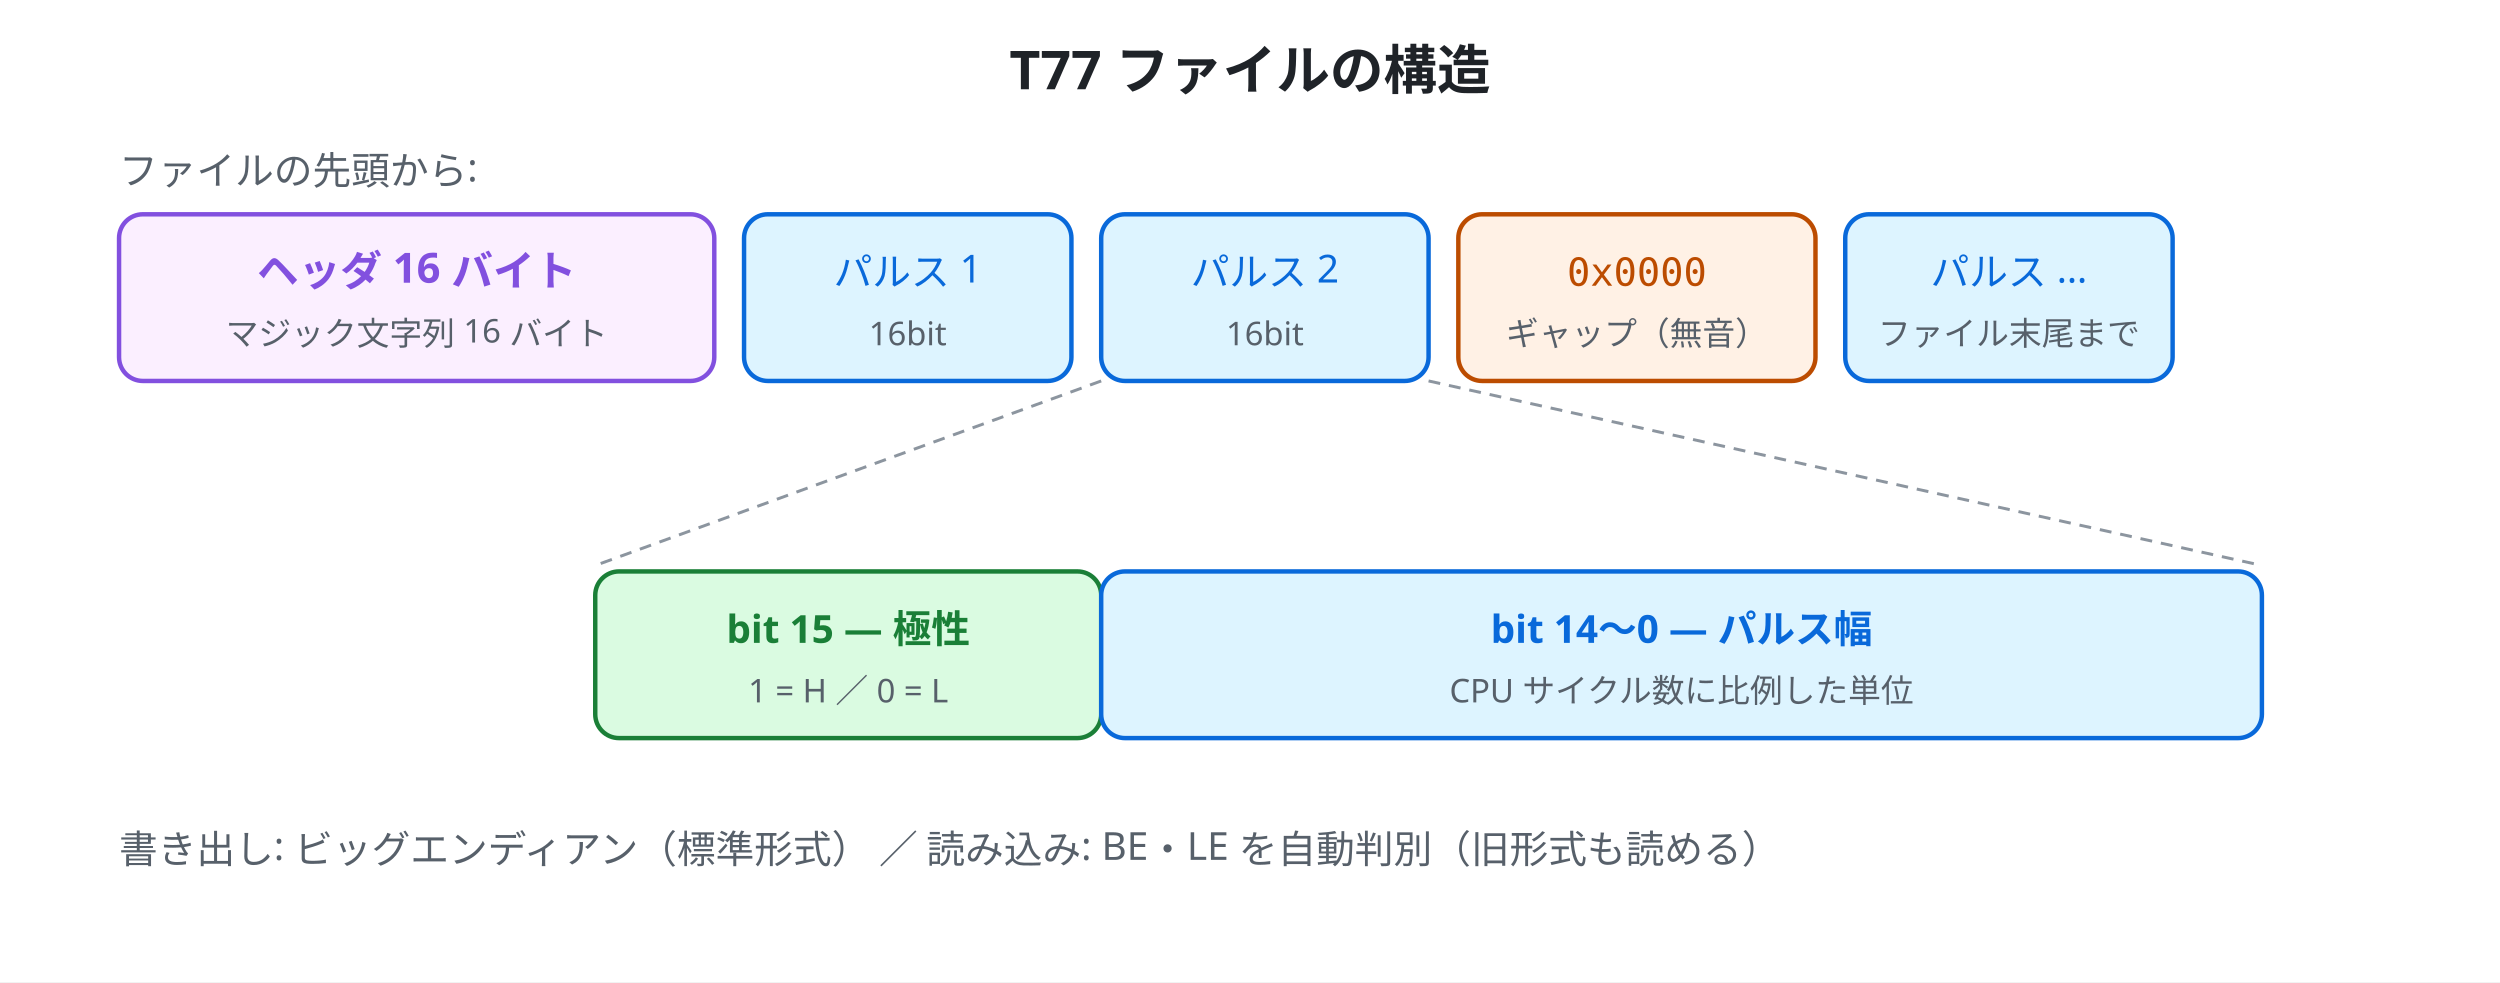
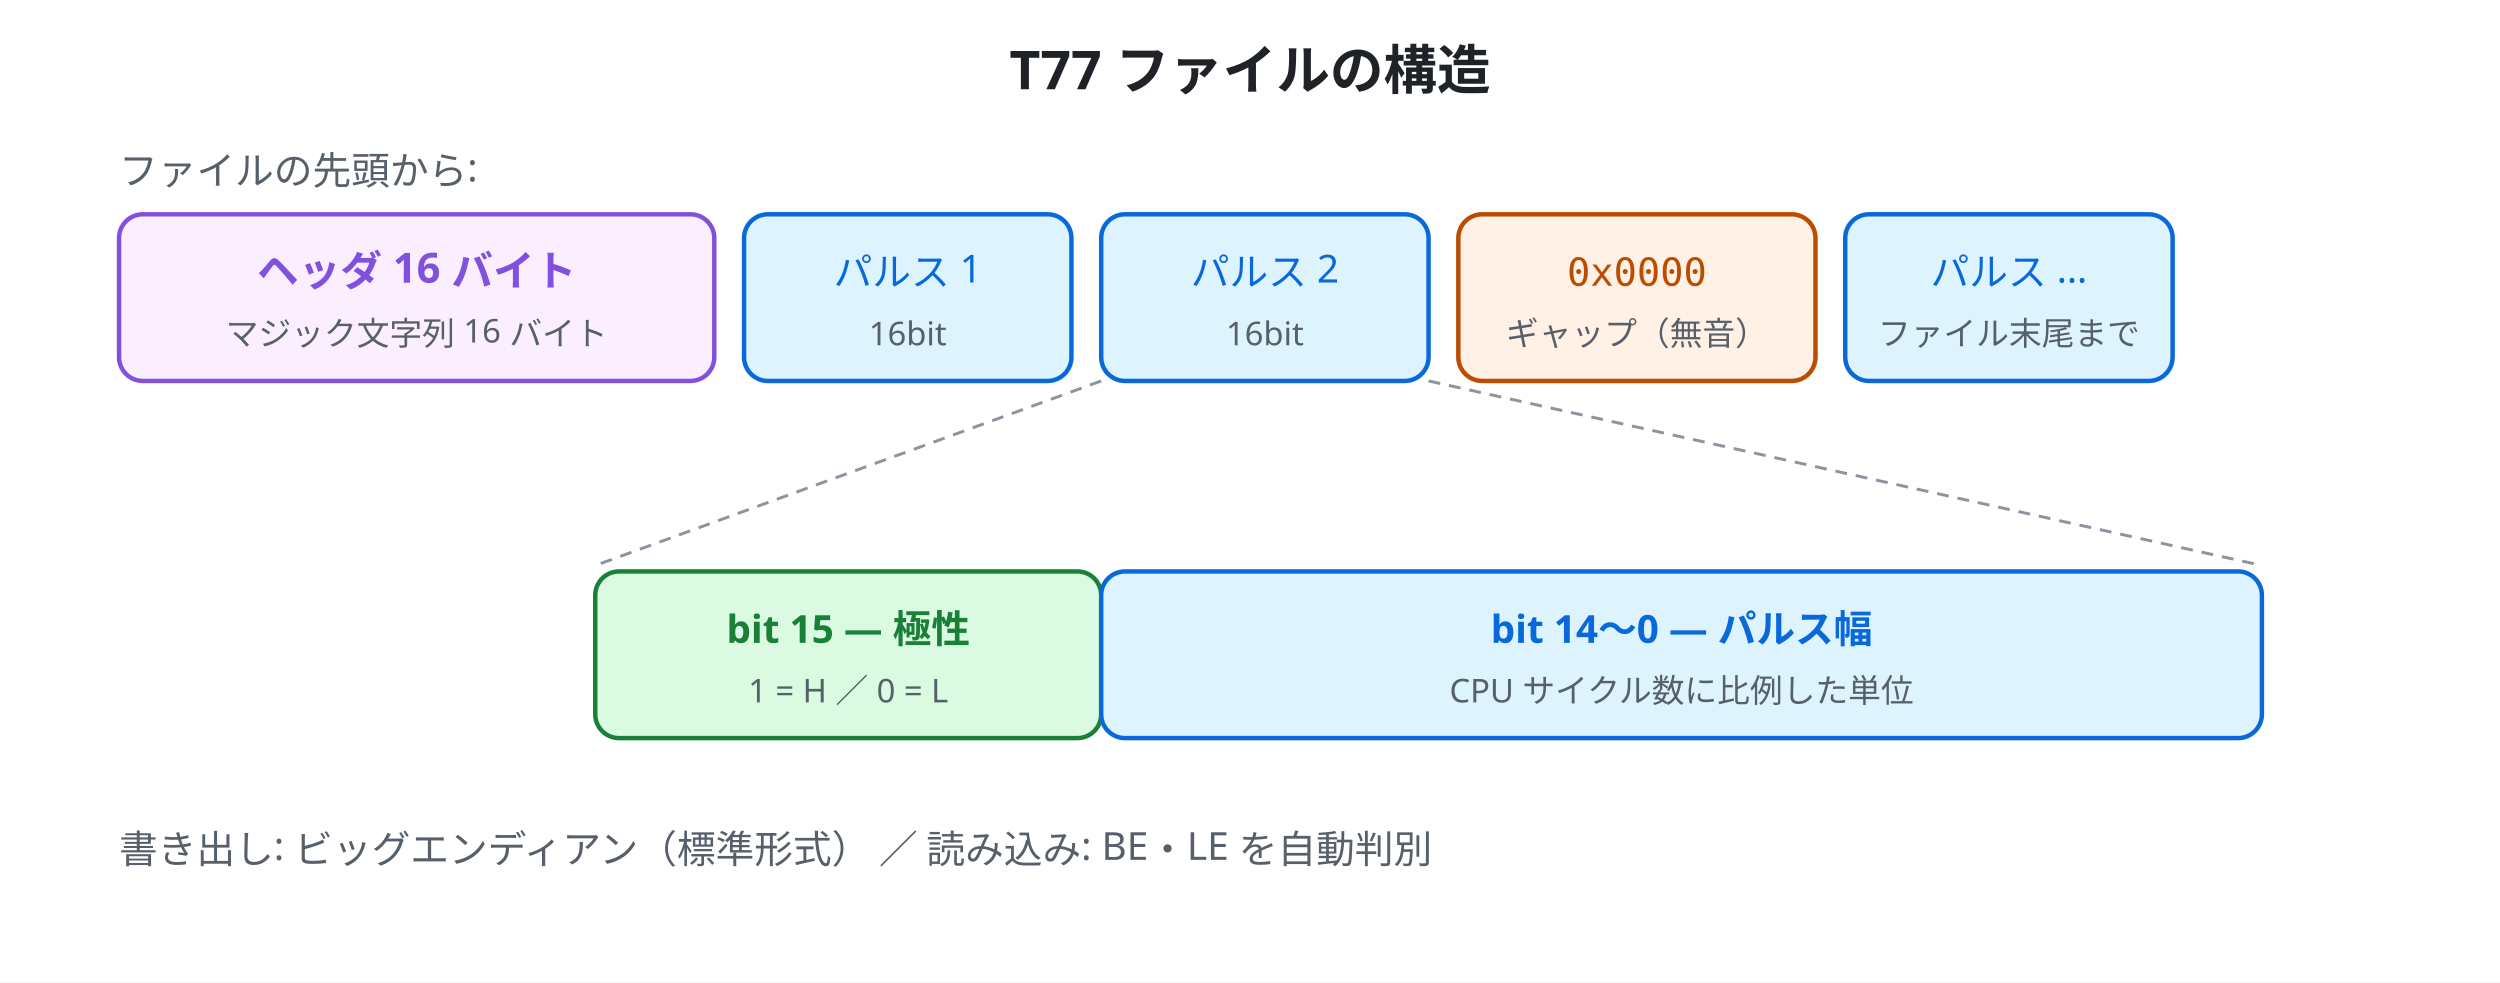
<svg xmlns="http://www.w3.org/2000/svg" viewBox="0 0 840 330" width="840" height="330">
  <defs>
    <marker id="ah" markerWidth="10" markerHeight="10" refX="8" refY="4" orient="auto" markerUnits="userSpaceOnUse">
      <path d="M0,0 L8,4 L0,8 z" fill="#57606a" />
    </marker>
  </defs>
  <rect x="0" y="0" width="840" height="330" fill="#ffffff" />
  <text x="420" y="30" font-family="sans-serif" font-size="18" font-weight="bold" fill="#1f2328" text-anchor="middle">T77 ファイルの構造</text>
  <text x="40" y="62" font-family="sans-serif" font-size="13" fill="#57606a">ファイルの先頭から:</text>
  <rect x="40" y="72" width="200" height="56" rx="8" fill="#fbefff" stroke="#8250df" stroke-width="1.5" />
  <text x="140" y="96" font-family="sans-serif" font-size="14" font-weight="bold" fill="#8250df" text-anchor="middle">ヘッダ 16 バイト</text>
  <text x="140" y="116" font-family="sans-serif" font-size="11" fill="#57606a" text-anchor="middle">マジック文字列 16 バイト</text>
  <rect x="250" y="72" width="110" height="56" rx="8" fill="#ddf4ff" stroke="#0969da" stroke-width="1.5" />
  <text x="305" y="96" font-family="sans-serif" font-size="13" fill="#0969da" text-anchor="middle">パルス 1</text>
  <text x="305" y="116" font-family="sans-serif" font-size="11" fill="#57606a" text-anchor="middle">16bit</text>
  <rect x="370" y="72" width="110" height="56" rx="8" fill="#ddf4ff" stroke="#0969da" stroke-width="1.5" />
  <text x="425" y="96" font-family="sans-serif" font-size="13" fill="#0969da" text-anchor="middle">パルス 2</text>
  <text x="425" y="116" font-family="sans-serif" font-size="11" fill="#57606a" text-anchor="middle">16bit</text>
  <rect x="490" y="72" width="120" height="56" rx="8" fill="#fff1e5" stroke="#bc4c00" stroke-width="1.5" />
  <text x="550" y="96" font-family="monospace" font-size="13" fill="#bc4c00" text-anchor="middle">0x0000</text>
  <text x="550" y="116" font-family="sans-serif" font-size="11" fill="#57606a" text-anchor="middle">ギャップ（無音）</text>
  <rect x="620" y="72" width="110" height="56" rx="8" fill="#ddf4ff" stroke="#0969da" stroke-width="1.5" />
  <text x="675" y="96" font-family="sans-serif" font-size="13" fill="#0969da" text-anchor="middle">パルス …</text>
  <text x="675" y="116" font-family="sans-serif" font-size="11" fill="#57606a" text-anchor="middle">ファイル末尾まで</text>
  <line x1="370" y1="128" x2="200" y2="190" stroke="#8c959f" stroke-width="1" stroke-dasharray="4,3" />
  <line x1="480" y1="128" x2="760" y2="190" stroke="#8c959f" stroke-width="1" stroke-dasharray="4,3" />
  <rect x="200" y="192" width="170" height="56" rx="8" fill="#dafbe1" stroke="#1a7f37" stroke-width="1.5" />
  <text x="285" y="216" font-family="sans-serif" font-size="13" font-weight="bold" fill="#1a7f37" text-anchor="middle">bit 15 — 極性</text>
  <text x="285" y="236" font-family="sans-serif" font-size="11" fill="#57606a" text-anchor="middle">1 = H ／ 0 = L</text>
  <rect x="370" y="192" width="390" height="56" rx="8" fill="#ddf4ff" stroke="#0969da" stroke-width="1.5" />
  <text x="565" y="216" font-family="sans-serif" font-size="13" font-weight="bold" fill="#0969da" text-anchor="middle">bit 14〜0 — パルス幅</text>
  <text x="565" y="236" font-family="sans-serif" font-size="11" fill="#57606a" text-anchor="middle">CPU サイクル数に比例した単位</text>
-   <text x="40" y="290" font-family="sans-serif" font-size="13" fill="#57606a">書き出し: ビッグエンディアン（標準形式） ／ 読み込み: BE・LE を自動判別（旧形式も読める）</text>
+   <text x="40" y="290" font-family="sans-serif" font-size="13" fill="#57606a">書き出し: ビッグエンディアン（標準形式） ／ 読み込み: BE・LE を自動判別</text>
</svg>
